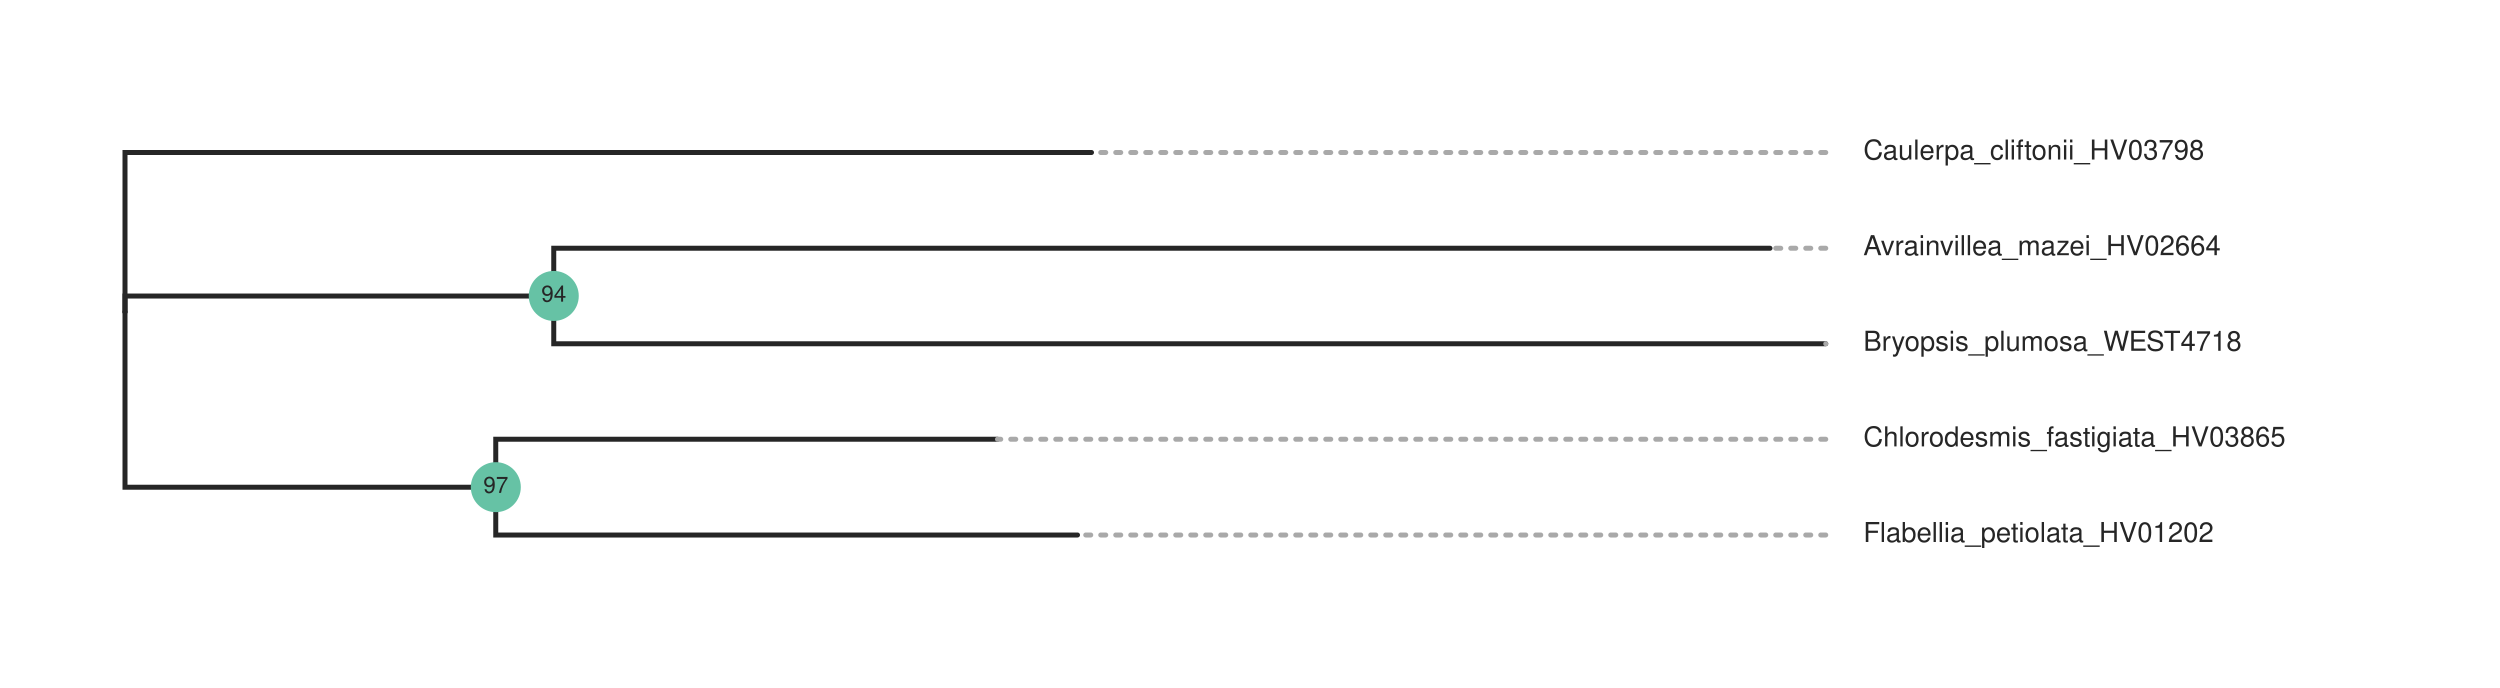
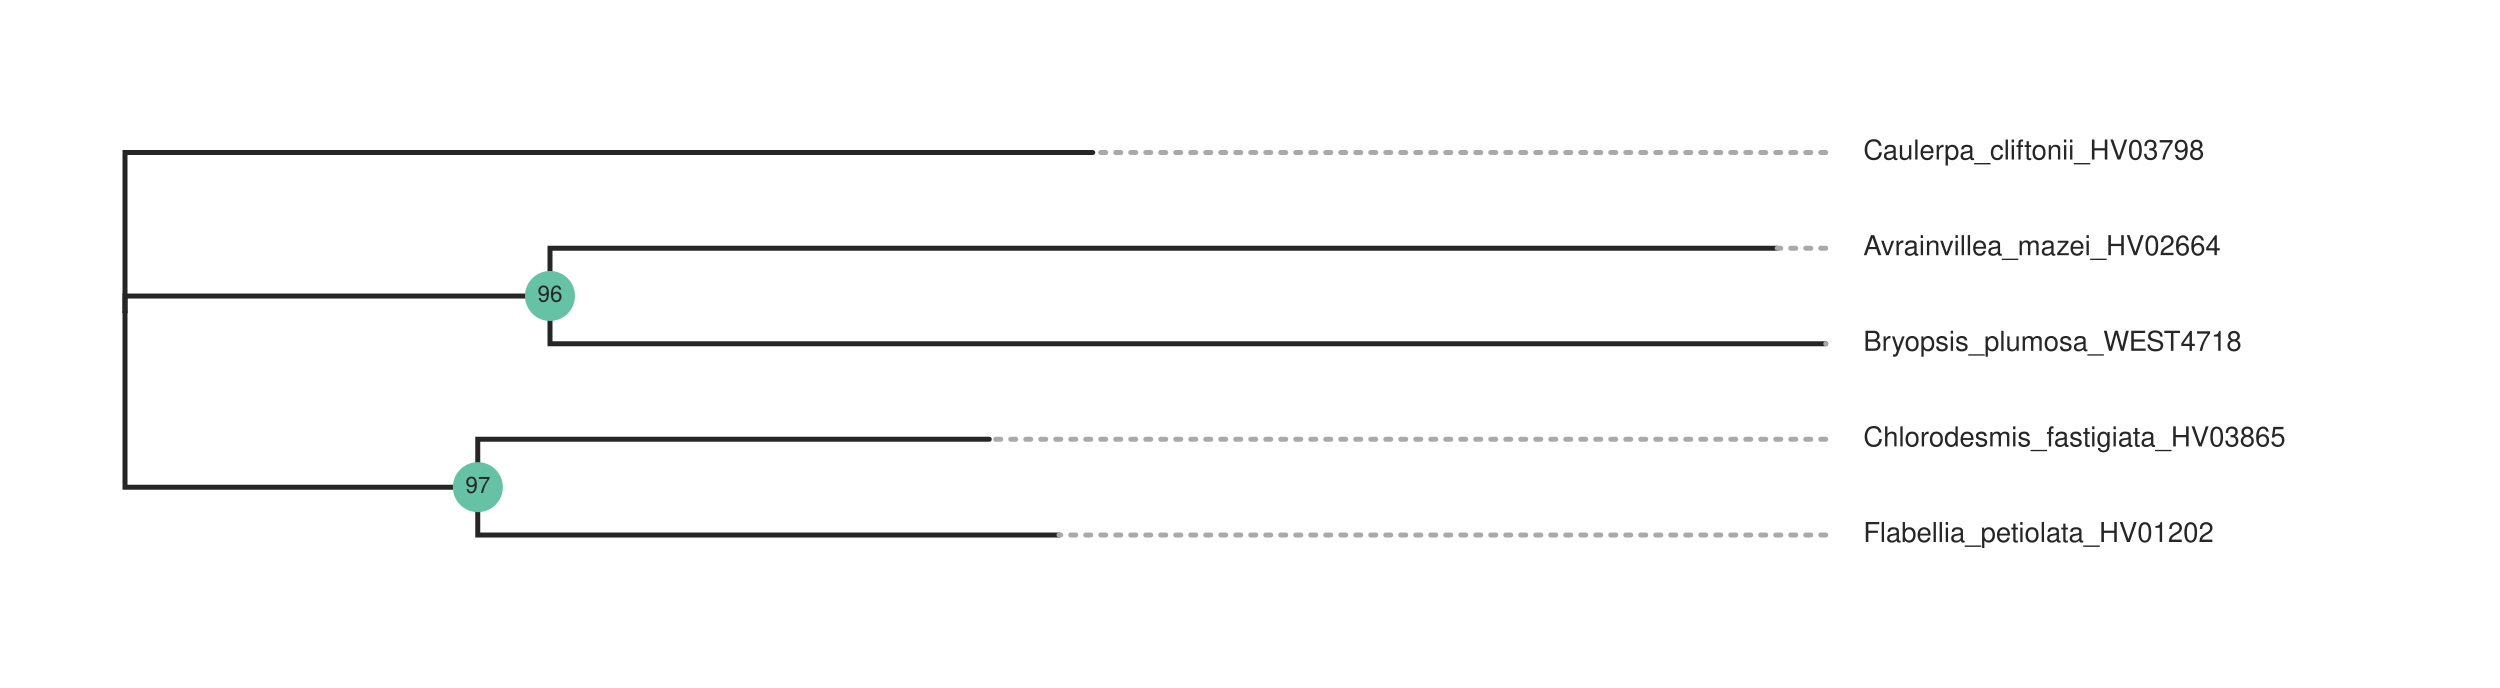
- <svg xmlns="http://www.w3.org/2000/svg" class="toyplot-canvas-Canvas" width="1000.0px" height="275.0px" viewBox="0 0 1000.0 275.0" preserveAspectRatio="xMidYMid meet" style="background-color:transparent;border-color:#292724;border-style:none;border-width:1.0;fill:rgb(16.1%,15.3%,14.1%);fill-opacity:1.0;font-family:Helvetica;font-size:12px;opacity:1.0;stroke:rgb(16.1%,15.3%,14.1%);stroke-opacity:1.0;stroke-width:1.0" id="tb0e7b8a1d838438cb5d4275c9ba6f50e">
-   <g class="toyplot-coordinates-Cartesian" id="te7a663b79cf846788569f1d6d65cc34c">
-     <clipPath id="t5ed6d0ad32ce41a8b6b68b35ead124ea">
+ <svg xmlns="http://www.w3.org/2000/svg" class="toyplot-canvas-Canvas" width="1000.0px" height="275.0px" viewBox="0 0 1000.0 275.0" preserveAspectRatio="xMidYMid meet" style="background-color:transparent;border-color:#292724;border-style:none;border-width:1.0;fill:rgb(16.1%,15.3%,14.1%);fill-opacity:1.0;font-family:Helvetica;font-size:12px;opacity:1.0;stroke:rgb(16.1%,15.3%,14.1%);stroke-opacity:1.0;stroke-width:1.0" id="t61ef542098e140d0b214fa49ba9f267f">
+   <g class="toyplot-coordinates-Cartesian" id="tb2ea76c6f908488888ba8e828574f38c">
+     <clipPath id="tb66e7dfcdbfd43a6ae617234ad567d4e">
      <rect x="30.0" y="30.0" width="940.0" height="215.0" />
    </clipPath>
-     <g clip-path="url(#t5ed6d0ad32ce41a8b6b68b35ead124ea)">
-       <g class="toytree-mark-Toytree" id="tead268323fa9438cb598ff752b2a9b3f">
+     <g clip-path="url(#tb66e7dfcdbfd43a6ae617234ad567d4e)">
+       <g class="toytree-mark-Toytree" id="t19f172d8cb994eaa8eaf8624c53214f7">
        <g class="toytree-Edges" style="fill:none;stroke:rgb(14.9%,14.9%,14.9%);stroke-linecap:round;stroke-opacity:1;stroke-width:2">
-           <path d="M 50.0 124.8 L 50.0 118.4 L 221.5 118.4" id="7,6" />
-           <path d="M 50.0 124.8 L 50.0 194.9 L 198.3 194.9" id="7,5" />
-           <path d="M 50.0 124.8 L 50.0 61.0 L 436.6 61.0" id="7,4" />
-           <path d="M 221.5 118.4 L 221.5 99.3 L 708.0 99.3" id="6,3" />
-           <path d="M 221.5 118.4 L 221.5 137.5 L 730.3 137.5" id="6,2" />
-           <path d="M 198.3 194.9 L 198.3 175.7 L 399.0 175.7" id="5,1" />
-           <path d="M 198.3 194.9 L 198.3 214.0 L 431.0 214.0" id="5,0" />
+           <path d="M 50.0 124.8 L 50.0 118.4 L 220.0 118.4" id="7,6" />
+           <path d="M 50.0 124.8 L 50.0 194.9 L 191.1 194.9" id="7,5" />
+           <path d="M 50.0 124.8 L 50.0 61.0 L 437.1 61.0" id="7,4" />
+           <path d="M 220.0 118.4 L 220.0 99.3 L 710.9 99.3" id="6,3" />
+           <path d="M 220.0 118.4 L 220.0 137.5 L 730.3 137.5" id="6,2" />
+           <path d="M 191.1 194.9 L 191.1 175.7 L 395.7 175.7" id="5,1" />
+           <path d="M 191.1 194.9 L 191.1 214.0 L 423.6 214.0" id="5,0" />
        </g>
        <g class="toytree-AlignEdges" style="stroke:rgb(66.3%,66.3%,66.3%);stroke-dasharray:2, 4;stroke-linecap:round;stroke-opacity:1.0;stroke-width:2">
-           <path d="M 730.3 214.0 L 431.0 214.0" />
-           <path d="M 730.3 175.7 L 399.0 175.7" />
+           <path d="M 730.3 214.0 L 423.6 214.0" />
+           <path d="M 730.3 175.7 L 395.7 175.7" />
          <path d="M 730.3 137.5 L 730.3 137.5" />
-           <path d="M 730.3 99.3 L 708.0 99.3" />
-           <path d="M 730.3 61.0 L 436.6 61.0" />
+           <path d="M 730.3 99.3 L 710.9 99.3" />
+           <path d="M 730.3 61.0 L 437.1 61.0" />
        </g>
        <g class="toytree-Nodes" style="fill:rgb(40%,76.1%,64.7%);fill-opacity:1.0;stroke:None;stroke-width:1">
-           <g id="node-0" transform="translate(431.004,213.986)">
+           <g id="node-0" transform="translate(423.599,213.986)">
            <circle r="0.0" />
          </g>
-           <g id="node-1" transform="translate(398.985,175.743)">
+           <g id="node-1" transform="translate(395.705,175.743)">
            <circle r="0.0" />
          </g>
          <g id="node-2" transform="translate(730.330,137.500)">
            <circle r="0.0" />
          </g>
-           <g id="node-3" transform="translate(708.003,99.257)">
+           <g id="node-3" transform="translate(710.881,99.257)">
            <circle r="0.0" />
          </g>
-           <g id="node-4" transform="translate(436.568,61.014)">
+           <g id="node-4" transform="translate(437.136,61.014)">
            <circle r="0.0" />
          </g>
-           <g id="node-5" transform="translate(198.325,194.865)">
+           <g id="node-5" transform="translate(191.147,194.865)">
            <circle r="10.0" />
          </g>
-           <g id="node-6" transform="translate(221.506,118.378)">
+           <g id="node-6" transform="translate(219.994,118.378)">
            <circle r="10.0" />
          </g>
          <g id="node-7" transform="translate(50.000,124.752)">
            <circle r="0.0" />
          </g>
        </g>
        <g class="toytree-NodeLabels" style="fill:rgb(14.9%,14.9%,14.9%);fill-opacity:1.0;font-size:9px;stroke:none">
-           <g transform="translate(193.32,197.16)">
+           <g transform="translate(186.14,197.16)">
            <text>97</text>
          </g>
-           <g transform="translate(216.50,120.68)">
-             <text>94</text>
+           <g transform="translate(214.99,120.68)">
+             <text>96</text>
          </g>
        </g>
        <g class="toytree-TipLabels" style="fill:rgb(14.9%,14.9%,14.9%);fill-opacity:1.0;font-family:helvetica;font-size:11px;font-weight:normal;stroke:none;white-space:pre">
          <g transform="translate(730.33,213.99)rotate(0)">
            <text x="15.00" y="2.81" style="">Flabellia_petiolata_HV01202</text>
          </g>
          <g transform="translate(730.33,175.74)rotate(0)">
            <text x="15.00" y="2.81" style="">Chlorodesmis_fastigiata_HV03865</text>
          </g>
          <g transform="translate(730.33,137.50)rotate(0)">
            <text x="15.00" y="2.81" style="">Bryopsis_plumosa_WEST4718</text>
          </g>
          <g transform="translate(730.33,99.26)rotate(0)">
            <text x="15.00" y="2.81" style="">Avrainvillea_mazei_HV02664</text>
          </g>
          <g transform="translate(730.33,61.01)rotate(0)">
            <text x="15.00" y="2.81" style="">Caulerpa_cliftonii_HV03798</text>
          </g>
        </g>
      </g>
    </g>
  </g>
</svg>
